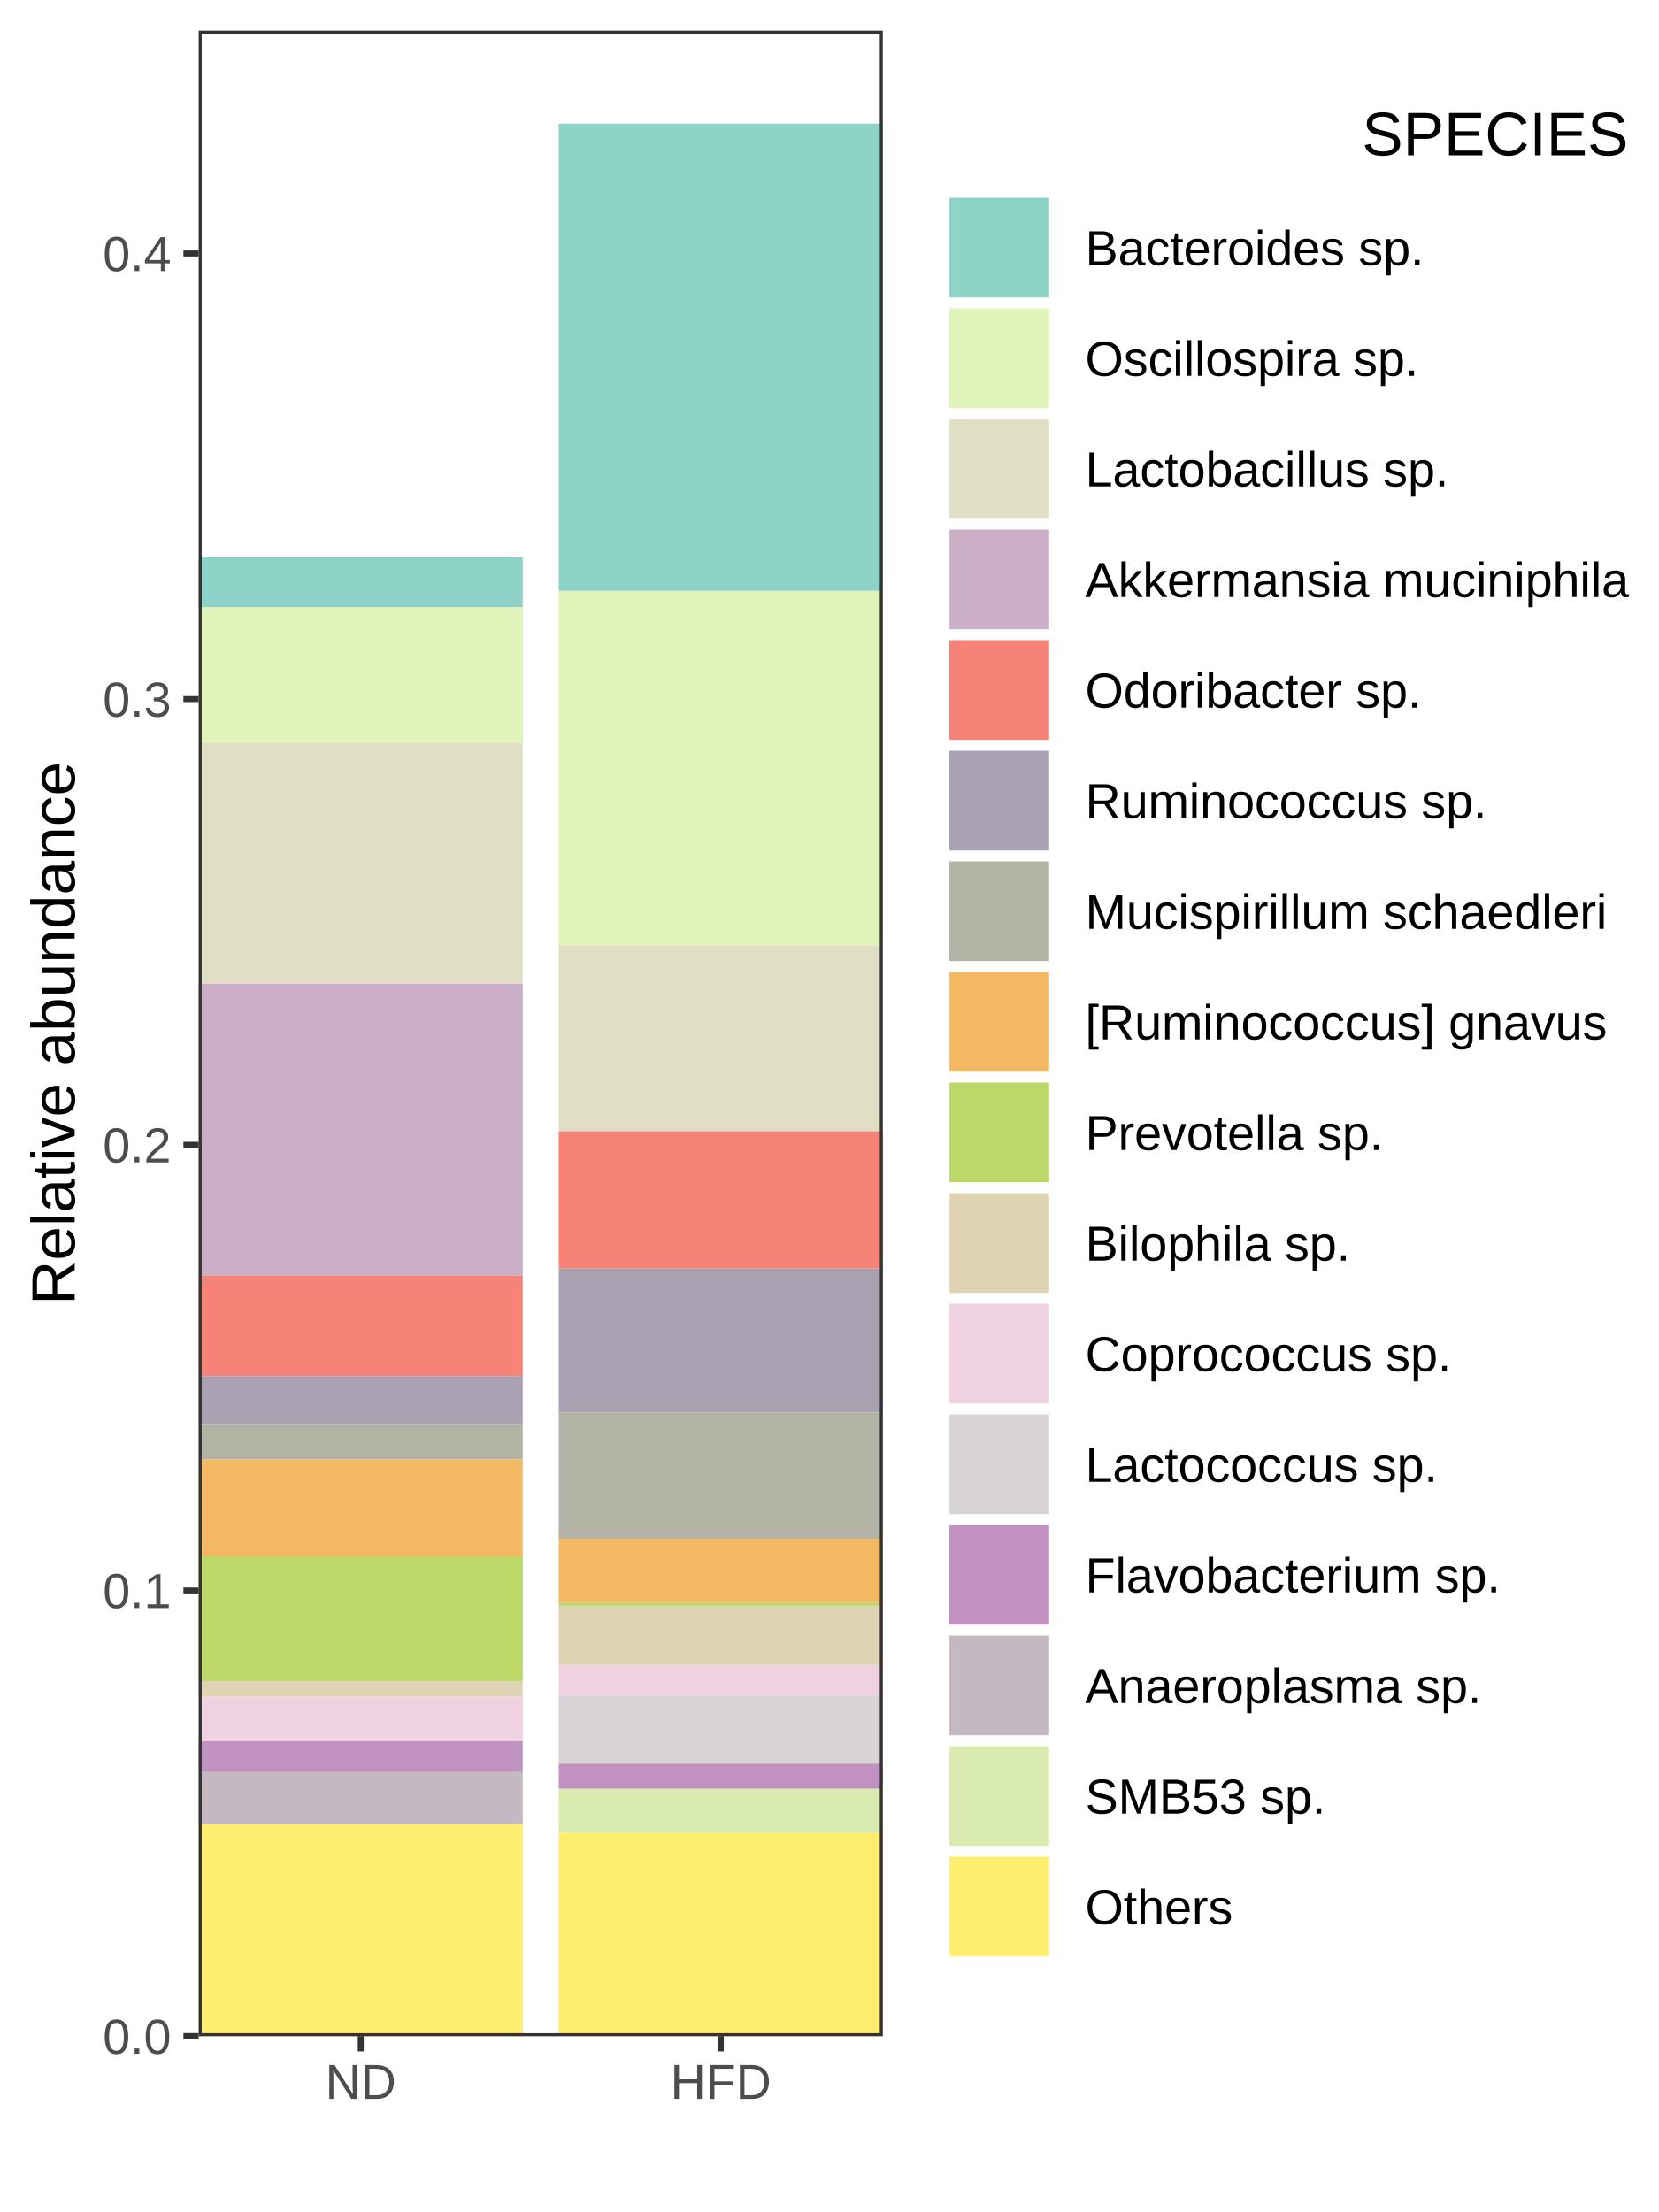
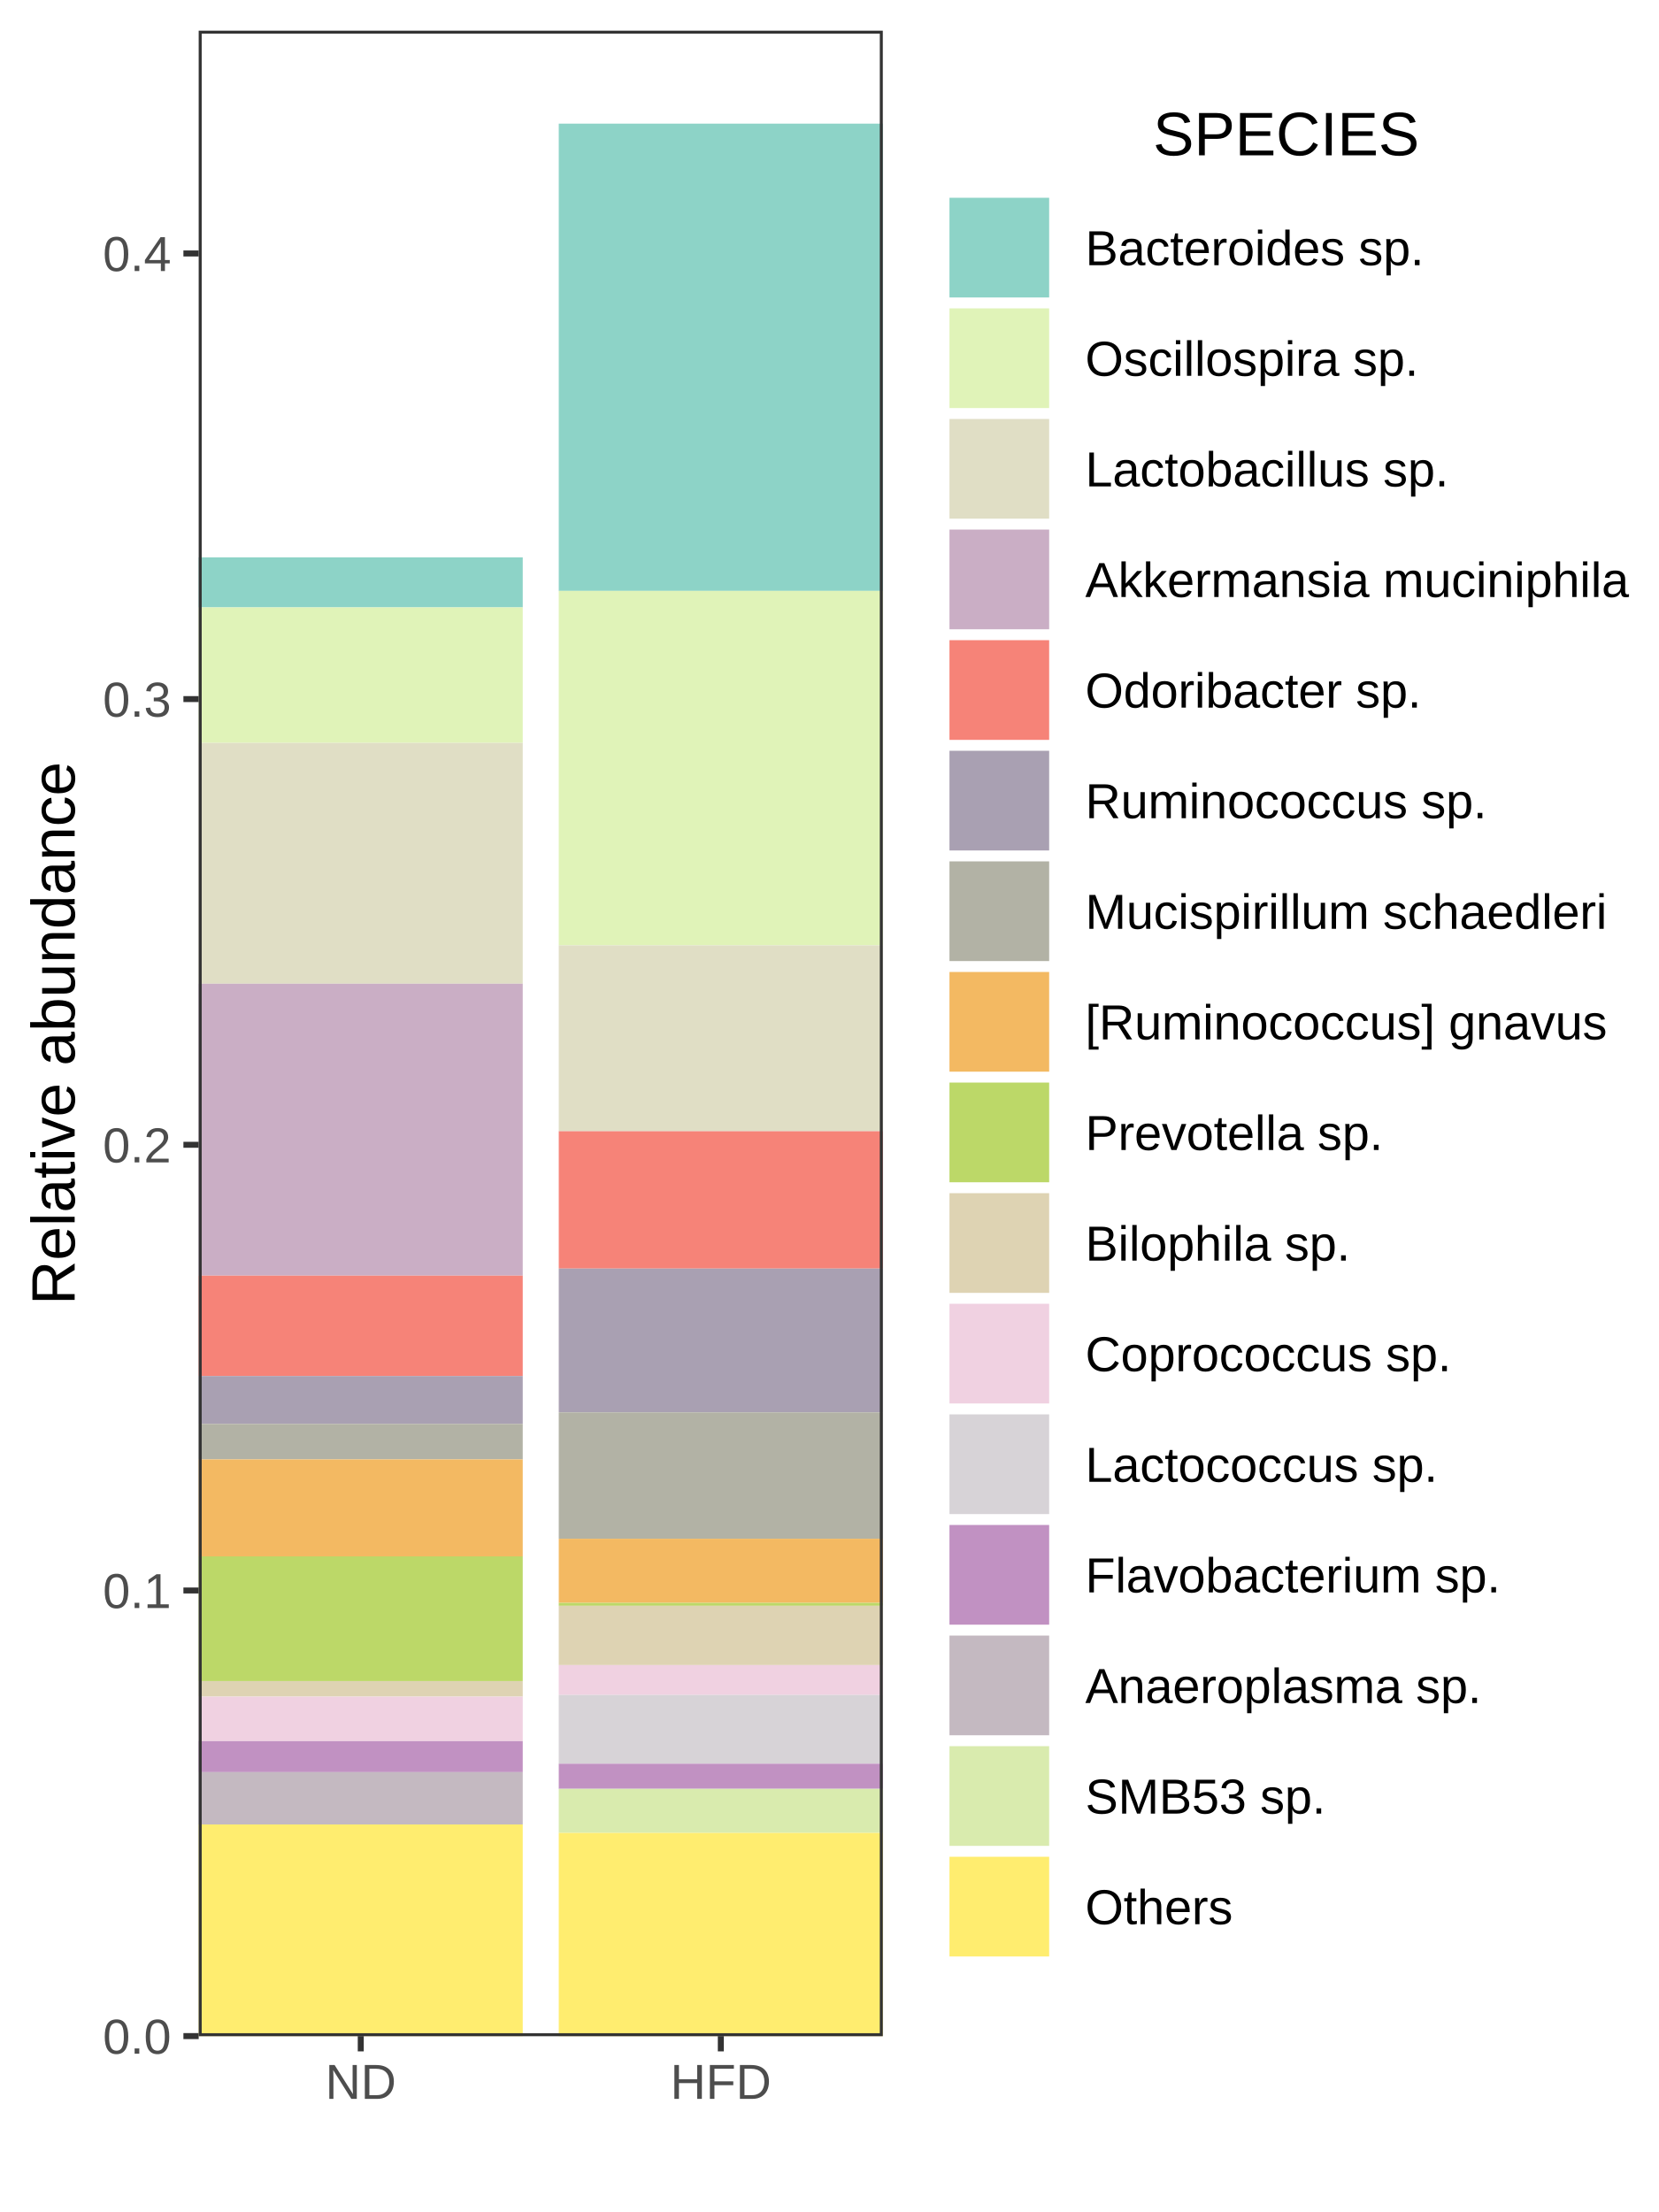
<svg xmlns="http://www.w3.org/2000/svg" class="svglite" width="216.00pt" height="288.00pt" viewBox="0 0 216.00 288.00">
  <defs>
    <style type="text/css">
    .svglite line, .svglite polyline, .svglite polygon, .svglite path, .svglite rect, .svglite circle {
      fill: none;
      stroke: #000000;
      stroke-linecap: round;
      stroke-linejoin: round;
      stroke-miterlimit: 10.00;
    }
    .svglite text {
      white-space: pre;
    }
  </style>
  </defs>
  <rect width="100%" height="100%" style="stroke: none; fill: #FFFFFF;" />
  <defs>
    <clipPath id="cpMC4wMHwyMTYuMDB8MC4wMHwyODguMDA=">
      <rect x="0.00" y="0.00" width="216.00" height="288.00" />
    </clipPath>
  </defs>
  <g clip-path="url(#cpMC4wMHwyMTYuMDB8MC4wMHwyODguMDA=)">
    <rect x="0.00" y="0.00" width="216.00" height="288.00" style="stroke-width: 0.78; stroke: #FFFFFF; fill: #FFFFFF;" />
  </g>
  <defs>
    <clipPath id="cpMjUuODd8MTE0Ljk0fDMuOTl8MjY1LjEw">
      <rect x="25.87" y="3.99" width="89.07" height="261.12" />
    </clipPath>
  </defs>
  <g clip-path="url(#cpMjUuODd8MTE0Ljk0fDMuOTl8MjY1LjEw)">
    <rect x="25.87" y="3.99" width="89.07" height="261.12" style="stroke-width: 0.78; stroke: none; fill: #FFFFFF;" />
    <rect x="25.87" y="72.57" width="42.19" height="6.51" style="stroke-width: 1.07; stroke: none; stroke-linecap: square; stroke-linejoin: miter; fill: #8DD3C7;" />
    <rect x="72.75" y="16.10" width="42.19" height="60.84" style="stroke-width: 1.07; stroke: none; stroke-linecap: square; stroke-linejoin: miter; fill: #8DD3C7;" />
    <rect x="25.87" y="79.08" width="42.19" height="17.65" style="stroke-width: 1.07; stroke: none; stroke-linecap: square; stroke-linejoin: miter; fill: #E0F3B8;" />
    <rect x="72.75" y="76.93" width="42.19" height="46.16" style="stroke-width: 1.07; stroke: none; stroke-linecap: square; stroke-linejoin: miter; fill: #E0F3B8;" />
    <rect x="25.87" y="96.73" width="42.19" height="31.35" style="stroke-width: 1.07; stroke: none; stroke-linecap: square; stroke-linejoin: miter; fill: #E0DEC5;" />
    <rect x="72.75" y="123.09" width="42.19" height="24.18" style="stroke-width: 1.07; stroke: none; stroke-linecap: square; stroke-linejoin: miter; fill: #E0DEC5;" />
    <rect x="25.87" y="128.08" width="42.19" height="38.01" style="stroke-width: 1.07; stroke: none; stroke-linecap: square; stroke-linejoin: miter; fill: #CAAEC5;" />
    <rect x="72.75" y="147.27" width="42.19" height="0.025" style="stroke-width: 1.07; stroke: none; stroke-linecap: square; stroke-linejoin: miter; fill: #CAAEC5;" />
    <rect x="25.87" y="166.09" width="42.19" height="13.07" style="stroke-width: 1.07; stroke: none; stroke-linecap: square; stroke-linejoin: miter; fill: #F68378;" />
    <rect x="72.75" y="147.29" width="42.19" height="17.88" style="stroke-width: 1.07; stroke: none; stroke-linecap: square; stroke-linejoin: miter; fill: #F68378;" />
    <rect x="25.87" y="179.16" width="42.19" height="6.23" style="stroke-width: 1.07; stroke: none; stroke-linecap: square; stroke-linejoin: miter; fill: #A9A0B2;" />
    <rect x="72.75" y="165.17" width="42.19" height="18.70" style="stroke-width: 1.07; stroke: none; stroke-linecap: square; stroke-linejoin: miter; fill: #A9A0B2;" />
    <rect x="25.87" y="185.39" width="42.19" height="4.62" style="stroke-width: 1.07; stroke: none; stroke-linecap: square; stroke-linejoin: miter; fill: #B2B2A5;" />
    <rect x="72.75" y="183.88" width="42.19" height="16.46" style="stroke-width: 1.07; stroke: none; stroke-linecap: square; stroke-linejoin: miter; fill: #B2B2A5;" />
    <rect x="25.87" y="190.01" width="42.19" height="12.63" style="stroke-width: 1.07; stroke: none; stroke-linecap: square; stroke-linejoin: miter; fill: #F3B962;" />
    <rect x="72.75" y="200.34" width="42.19" height="8.35" style="stroke-width: 1.07; stroke: none; stroke-linecap: square; stroke-linejoin: miter; fill: #F3B962;" />
    <rect x="25.87" y="202.64" width="42.19" height="16.23" style="stroke-width: 1.07; stroke: none; stroke-linecap: square; stroke-linejoin: miter; fill: #BCD868;" />
    <rect x="72.75" y="208.69" width="42.19" height="0.38" style="stroke-width: 1.07; stroke: none; stroke-linecap: square; stroke-linejoin: miter; fill: #BCD868;" />
    <rect x="25.87" y="218.88" width="42.19" height="2.02" style="stroke-width: 1.07; stroke: none; stroke-linecap: square; stroke-linejoin: miter; fill: #DED3B3;" />
    <rect x="72.75" y="209.07" width="42.19" height="7.72" style="stroke-width: 1.07; stroke: none; stroke-linecap: square; stroke-linejoin: miter; fill: #DED3B3;" />
    <rect x="25.87" y="220.90" width="42.19" height="5.78" style="stroke-width: 1.07; stroke: none; stroke-linecap: square; stroke-linejoin: miter; fill: #F0D1E1;" />
    <rect x="72.75" y="216.79" width="42.19" height="3.89" style="stroke-width: 1.07; stroke: none; stroke-linecap: square; stroke-linejoin: miter; fill: #F0D1E1;" />
    <rect x="25.87" y="226.68" width="42.19" height="0.004" style="stroke-width: 1.07; stroke: none; stroke-linecap: square; stroke-linejoin: miter; fill: #D7D3D7;" />
    <rect x="72.75" y="220.68" width="42.19" height="8.95" style="stroke-width: 1.07; stroke: none; stroke-linecap: square; stroke-linejoin: miter; fill: #D7D3D7;" />
    <rect x="25.87" y="226.69" width="42.19" height="4.04" style="stroke-width: 1.07; stroke: none; stroke-linecap: square; stroke-linejoin: miter; fill: #C191C2;" />
    <rect x="72.75" y="229.63" width="42.19" height="3.26" style="stroke-width: 1.07; stroke: none; stroke-linecap: square; stroke-linejoin: miter; fill: #C191C2;" />
    <rect x="25.87" y="230.73" width="42.19" height="6.81" style="stroke-width: 1.07; stroke: none; stroke-linecap: square; stroke-linejoin: miter; fill: #C4B9C1;" />
    <rect x="72.75" y="232.88" width="42.19" height="0.039" style="stroke-width: 1.07; stroke: none; stroke-linecap: square; stroke-linejoin: miter; fill: #C4B9C1;" />
    <rect x="25.87" y="237.54" width="42.19" height="0.004" style="stroke-width: 1.07; stroke: none; stroke-linecap: square; stroke-linejoin: miter; fill: #D9EBAE;" />
    <rect x="72.75" y="232.92" width="42.19" height="5.72" style="stroke-width: 1.07; stroke: none; stroke-linecap: square; stroke-linejoin: miter; fill: #D9EBAE;" />
    <rect x="25.87" y="237.54" width="42.19" height="27.56" style="stroke-width: 1.07; stroke: none; stroke-linecap: square; stroke-linejoin: miter; fill: #FFED6F;" />
    <rect x="72.75" y="238.64" width="42.19" height="26.46" style="stroke-width: 1.07; stroke: none; stroke-linecap: square; stroke-linejoin: miter; fill: #FFED6F;" />
    <rect x="25.87" y="3.99" width="89.07" height="261.12" style="stroke-width: 0.78; stroke: #333333;" />
  </g>
  <g clip-path="url(#cpMC4wMHwyMTYuMDB8MC4wMHwyODguMDA=)">
    <text x="22.29" y="267.39" text-anchor="end" style="font-size: 6.40px;fill: #4D4D4D; font-family: &quot;Arial&quot;;" textLength="8.89px" lengthAdjust="spacingAndGlyphs">0.0</text>
    <text x="22.29" y="209.37" text-anchor="end" style="font-size: 6.40px;fill: #4D4D4D; font-family: &quot;Arial&quot;;" textLength="8.89px" lengthAdjust="spacingAndGlyphs">0.1</text>
    <text x="22.29" y="151.34" text-anchor="end" style="font-size: 6.40px;fill: #4D4D4D; font-family: &quot;Arial&quot;;" textLength="8.89px" lengthAdjust="spacingAndGlyphs">0.2</text>
    <text x="22.29" y="93.31" text-anchor="end" style="font-size: 6.40px;fill: #4D4D4D; font-family: &quot;Arial&quot;;" textLength="8.89px" lengthAdjust="spacingAndGlyphs">0.3</text>
    <text x="22.29" y="35.29" text-anchor="end" style="font-size: 6.40px;fill: #4D4D4D; font-family: &quot;Arial&quot;;" textLength="8.89px" lengthAdjust="spacingAndGlyphs">0.4</text>
    <polyline points="23.88,265.10 25.87,265.10 " style="stroke-width: 0.78; stroke: #333333; stroke-linecap: butt;" />
    <polyline points="23.88,207.08 25.87,207.08 " style="stroke-width: 0.78; stroke: #333333; stroke-linecap: butt;" />
    <polyline points="23.88,149.05 25.87,149.05 " style="stroke-width: 0.78; stroke: #333333; stroke-linecap: butt;" />
    <polyline points="23.88,91.02 25.87,91.02 " style="stroke-width: 0.78; stroke: #333333; stroke-linecap: butt;" />
    <polyline points="23.88,33.00 25.87,33.00 " style="stroke-width: 0.78; stroke: #333333; stroke-linecap: butt;" />
    <polyline points="46.97,267.09 46.97,265.10 " style="stroke-width: 0.78; stroke: #333333; stroke-linecap: butt;" />
    <polyline points="93.85,267.09 93.85,265.10 " style="stroke-width: 0.78; stroke: #333333; stroke-linecap: butt;" />
    <text x="46.97" y="273.27" text-anchor="middle" style="font-size: 6.40px;fill: #4D4D4D; font-family: &quot;Arial&quot;;" textLength="9.23px" lengthAdjust="spacingAndGlyphs">ND</text>
    <text x="93.85" y="273.27" text-anchor="middle" style="font-size: 6.40px;fill: #4D4D4D; font-family: &quot;Arial&quot;;" textLength="13.13px" lengthAdjust="spacingAndGlyphs">HFD</text>
    <text transform="translate(9.72,134.54) rotate(-90)" text-anchor="middle" style="font-size: 8.00px; font-family: &quot;Arial&quot;;" textLength="70.73px" lengthAdjust="spacingAndGlyphs">Relative abundance</text>
    <rect x="122.91" y="13.64" width="89.10" height="241.80" style="stroke-width: 0.78; stroke: none; fill: #FFFFFF;" />
-     <text x="212.01" y="20.22" text-anchor="end" style="font-size: 8.00px; font-family: &quot;Arial&quot;;" textLength="34.68px" lengthAdjust="spacingAndGlyphs">SPECIES</text>
+     <text x="167.46" y="20.22" text-anchor="middle" style="font-size: 8.00px; font-family: &quot;Arial&quot;;" textLength="34.68px" lengthAdjust="spacingAndGlyphs">SPECIES</text>
    <rect x="122.91" y="25.04" width="14.40" height="14.40" style="stroke-width: 0.78; stroke: none; fill: #FFFFFF;" />
    <rect x="123.62" y="25.75" width="12.98" height="12.98" style="stroke-width: 1.07; stroke: none; stroke-linecap: square; stroke-linejoin: miter; fill: #8DD3C7;" />
    <rect x="122.91" y="39.44" width="14.40" height="14.40" style="stroke-width: 0.78; stroke: none; fill: #FFFFFF;" />
    <rect x="123.62" y="40.15" width="12.98" height="12.98" style="stroke-width: 1.07; stroke: none; stroke-linecap: square; stroke-linejoin: miter; fill: #E0F3B8;" />
    <rect x="122.91" y="53.84" width="14.40" height="14.40" style="stroke-width: 0.78; stroke: none; fill: #FFFFFF;" />
    <rect x="123.62" y="54.55" width="12.98" height="12.98" style="stroke-width: 1.07; stroke: none; stroke-linecap: square; stroke-linejoin: miter; fill: #E0DEC5;" />
    <rect x="122.91" y="68.24" width="14.40" height="14.40" style="stroke-width: 0.78; stroke: none; fill: #FFFFFF;" />
    <rect x="123.62" y="68.95" width="12.98" height="12.98" style="stroke-width: 1.07; stroke: none; stroke-linecap: square; stroke-linejoin: miter; fill: #CAAEC5;" />
    <rect x="122.91" y="82.64" width="14.40" height="14.40" style="stroke-width: 0.78; stroke: none; fill: #FFFFFF;" />
    <rect x="123.62" y="83.35" width="12.98" height="12.98" style="stroke-width: 1.07; stroke: none; stroke-linecap: square; stroke-linejoin: miter; fill: #F68378;" />
    <rect x="122.91" y="97.04" width="14.40" height="14.40" style="stroke-width: 0.78; stroke: none; fill: #FFFFFF;" />
    <rect x="123.62" y="97.75" width="12.98" height="12.98" style="stroke-width: 1.07; stroke: none; stroke-linecap: square; stroke-linejoin: miter; fill: #A9A0B2;" />
    <rect x="122.91" y="111.44" width="14.40" height="14.40" style="stroke-width: 0.78; stroke: none; fill: #FFFFFF;" />
    <rect x="123.62" y="112.15" width="12.98" height="12.98" style="stroke-width: 1.07; stroke: none; stroke-linecap: square; stroke-linejoin: miter; fill: #B2B2A5;" />
    <rect x="122.91" y="125.84" width="14.40" height="14.40" style="stroke-width: 0.78; stroke: none; fill: #FFFFFF;" />
    <rect x="123.62" y="126.55" width="12.98" height="12.98" style="stroke-width: 1.07; stroke: none; stroke-linecap: square; stroke-linejoin: miter; fill: #F3B962;" />
    <rect x="122.91" y="140.24" width="14.40" height="14.40" style="stroke-width: 0.78; stroke: none; fill: #FFFFFF;" />
    <rect x="123.62" y="140.95" width="12.98" height="12.98" style="stroke-width: 1.07; stroke: none; stroke-linecap: square; stroke-linejoin: miter; fill: #BCD868;" />
    <rect x="122.91" y="154.64" width="14.40" height="14.40" style="stroke-width: 0.78; stroke: none; fill: #FFFFFF;" />
    <rect x="123.62" y="155.35" width="12.98" height="12.98" style="stroke-width: 1.07; stroke: none; stroke-linecap: square; stroke-linejoin: miter; fill: #DED3B3;" />
    <rect x="122.91" y="169.04" width="14.40" height="14.40" style="stroke-width: 0.78; stroke: none; fill: #FFFFFF;" />
    <rect x="123.62" y="169.75" width="12.98" height="12.98" style="stroke-width: 1.07; stroke: none; stroke-linecap: square; stroke-linejoin: miter; fill: #F0D1E1;" />
    <rect x="122.91" y="183.44" width="14.40" height="14.40" style="stroke-width: 0.78; stroke: none; fill: #FFFFFF;" />
    <rect x="123.62" y="184.15" width="12.98" height="12.98" style="stroke-width: 1.07; stroke: none; stroke-linecap: square; stroke-linejoin: miter; fill: #D7D3D7;" />
    <rect x="122.91" y="197.84" width="14.40" height="14.40" style="stroke-width: 0.78; stroke: none; fill: #FFFFFF;" />
    <rect x="123.62" y="198.55" width="12.98" height="12.98" style="stroke-width: 1.07; stroke: none; stroke-linecap: square; stroke-linejoin: miter; fill: #C191C2;" />
    <rect x="122.91" y="212.24" width="14.40" height="14.40" style="stroke-width: 0.78; stroke: none; fill: #FFFFFF;" />
    <rect x="123.62" y="212.95" width="12.98" height="12.98" style="stroke-width: 1.07; stroke: none; stroke-linecap: square; stroke-linejoin: miter; fill: #C4B9C1;" />
    <rect x="122.91" y="226.64" width="14.40" height="14.40" style="stroke-width: 0.78; stroke: none; fill: #FFFFFF;" />
    <rect x="123.62" y="227.35" width="12.98" height="12.98" style="stroke-width: 1.07; stroke: none; stroke-linecap: square; stroke-linejoin: miter; fill: #D9EBAE;" />
    <rect x="122.91" y="241.04" width="14.40" height="14.40" style="stroke-width: 0.78; stroke: none; fill: #FFFFFF;" />
    <rect x="123.62" y="241.75" width="12.98" height="12.98" style="stroke-width: 1.07; stroke: none; stroke-linecap: square; stroke-linejoin: miter; fill: #FFED6F;" />
    <text x="141.30" y="34.53" style="font-size: 6.40px; font-family: &quot;Arial&quot;;" textLength="44.08px" lengthAdjust="spacingAndGlyphs">Bacteroides sp.</text>
    <text x="141.30" y="48.93" style="font-size: 6.40px; font-family: &quot;Arial&quot;;" textLength="43.35px" lengthAdjust="spacingAndGlyphs">Oscillospira sp.</text>
    <text x="141.30" y="63.33" style="font-size: 6.40px; font-family: &quot;Arial&quot;;" textLength="47.28px" lengthAdjust="spacingAndGlyphs">Lactobacillus sp.</text>
    <text x="141.30" y="77.73" style="font-size: 6.40px; font-family: &quot;Arial&quot;;" textLength="70.72px" lengthAdjust="spacingAndGlyphs">Akkermansia muciniphila</text>
    <text x="141.30" y="92.13" style="font-size: 6.40px; font-family: &quot;Arial&quot;;" textLength="43.73px" lengthAdjust="spacingAndGlyphs">Odoribacter sp.</text>
    <text x="141.30" y="106.53" style="font-size: 6.40px; font-family: &quot;Arial&quot;;" textLength="52.24px" lengthAdjust="spacingAndGlyphs">Ruminococcus sp.</text>
    <text x="141.30" y="120.93" style="font-size: 6.40px; font-family: &quot;Arial&quot;;" textLength="67.87px" lengthAdjust="spacingAndGlyphs">Mucispirillum schaedleri</text>
    <text x="141.30" y="135.33" style="font-size: 6.40px; font-family: &quot;Arial&quot;;" textLength="67.89px" lengthAdjust="spacingAndGlyphs">[Ruminococcus] gnavus</text>
    <text x="141.30" y="149.73" style="font-size: 6.40px; font-family: &quot;Arial&quot;;" textLength="38.74px" lengthAdjust="spacingAndGlyphs">Prevotella sp.</text>
    <text x="141.30" y="164.13" style="font-size: 6.40px; font-family: &quot;Arial&quot;;" textLength="34.47px" lengthAdjust="spacingAndGlyphs">Bilophila sp.</text>
    <text x="141.30" y="178.53" style="font-size: 6.40px; font-family: &quot;Arial&quot;;" textLength="47.63px" lengthAdjust="spacingAndGlyphs">Coprococcus sp.</text>
    <text x="141.30" y="192.93" style="font-size: 6.40px; font-family: &quot;Arial&quot;;" textLength="45.86px" lengthAdjust="spacingAndGlyphs">Lactococcus sp.</text>
    <text x="141.30" y="207.33" style="font-size: 6.40px; font-family: &quot;Arial&quot;;" textLength="54.02px" lengthAdjust="spacingAndGlyphs">Flavobacterium sp.</text>
    <text x="141.30" y="221.73" style="font-size: 6.40px; font-family: &quot;Arial&quot;;" textLength="51.54px" lengthAdjust="spacingAndGlyphs">Anaeroplasma sp.</text>
    <text x="141.30" y="236.13" style="font-size: 6.40px; font-family: &quot;Arial&quot;;" textLength="31.28px" lengthAdjust="spacingAndGlyphs">SMB53 sp.</text>
    <text x="141.30" y="250.53" style="font-size: 6.40px; font-family: &quot;Arial&quot;;" textLength="19.20px" lengthAdjust="spacingAndGlyphs">Others</text>
  </g>
</svg>
